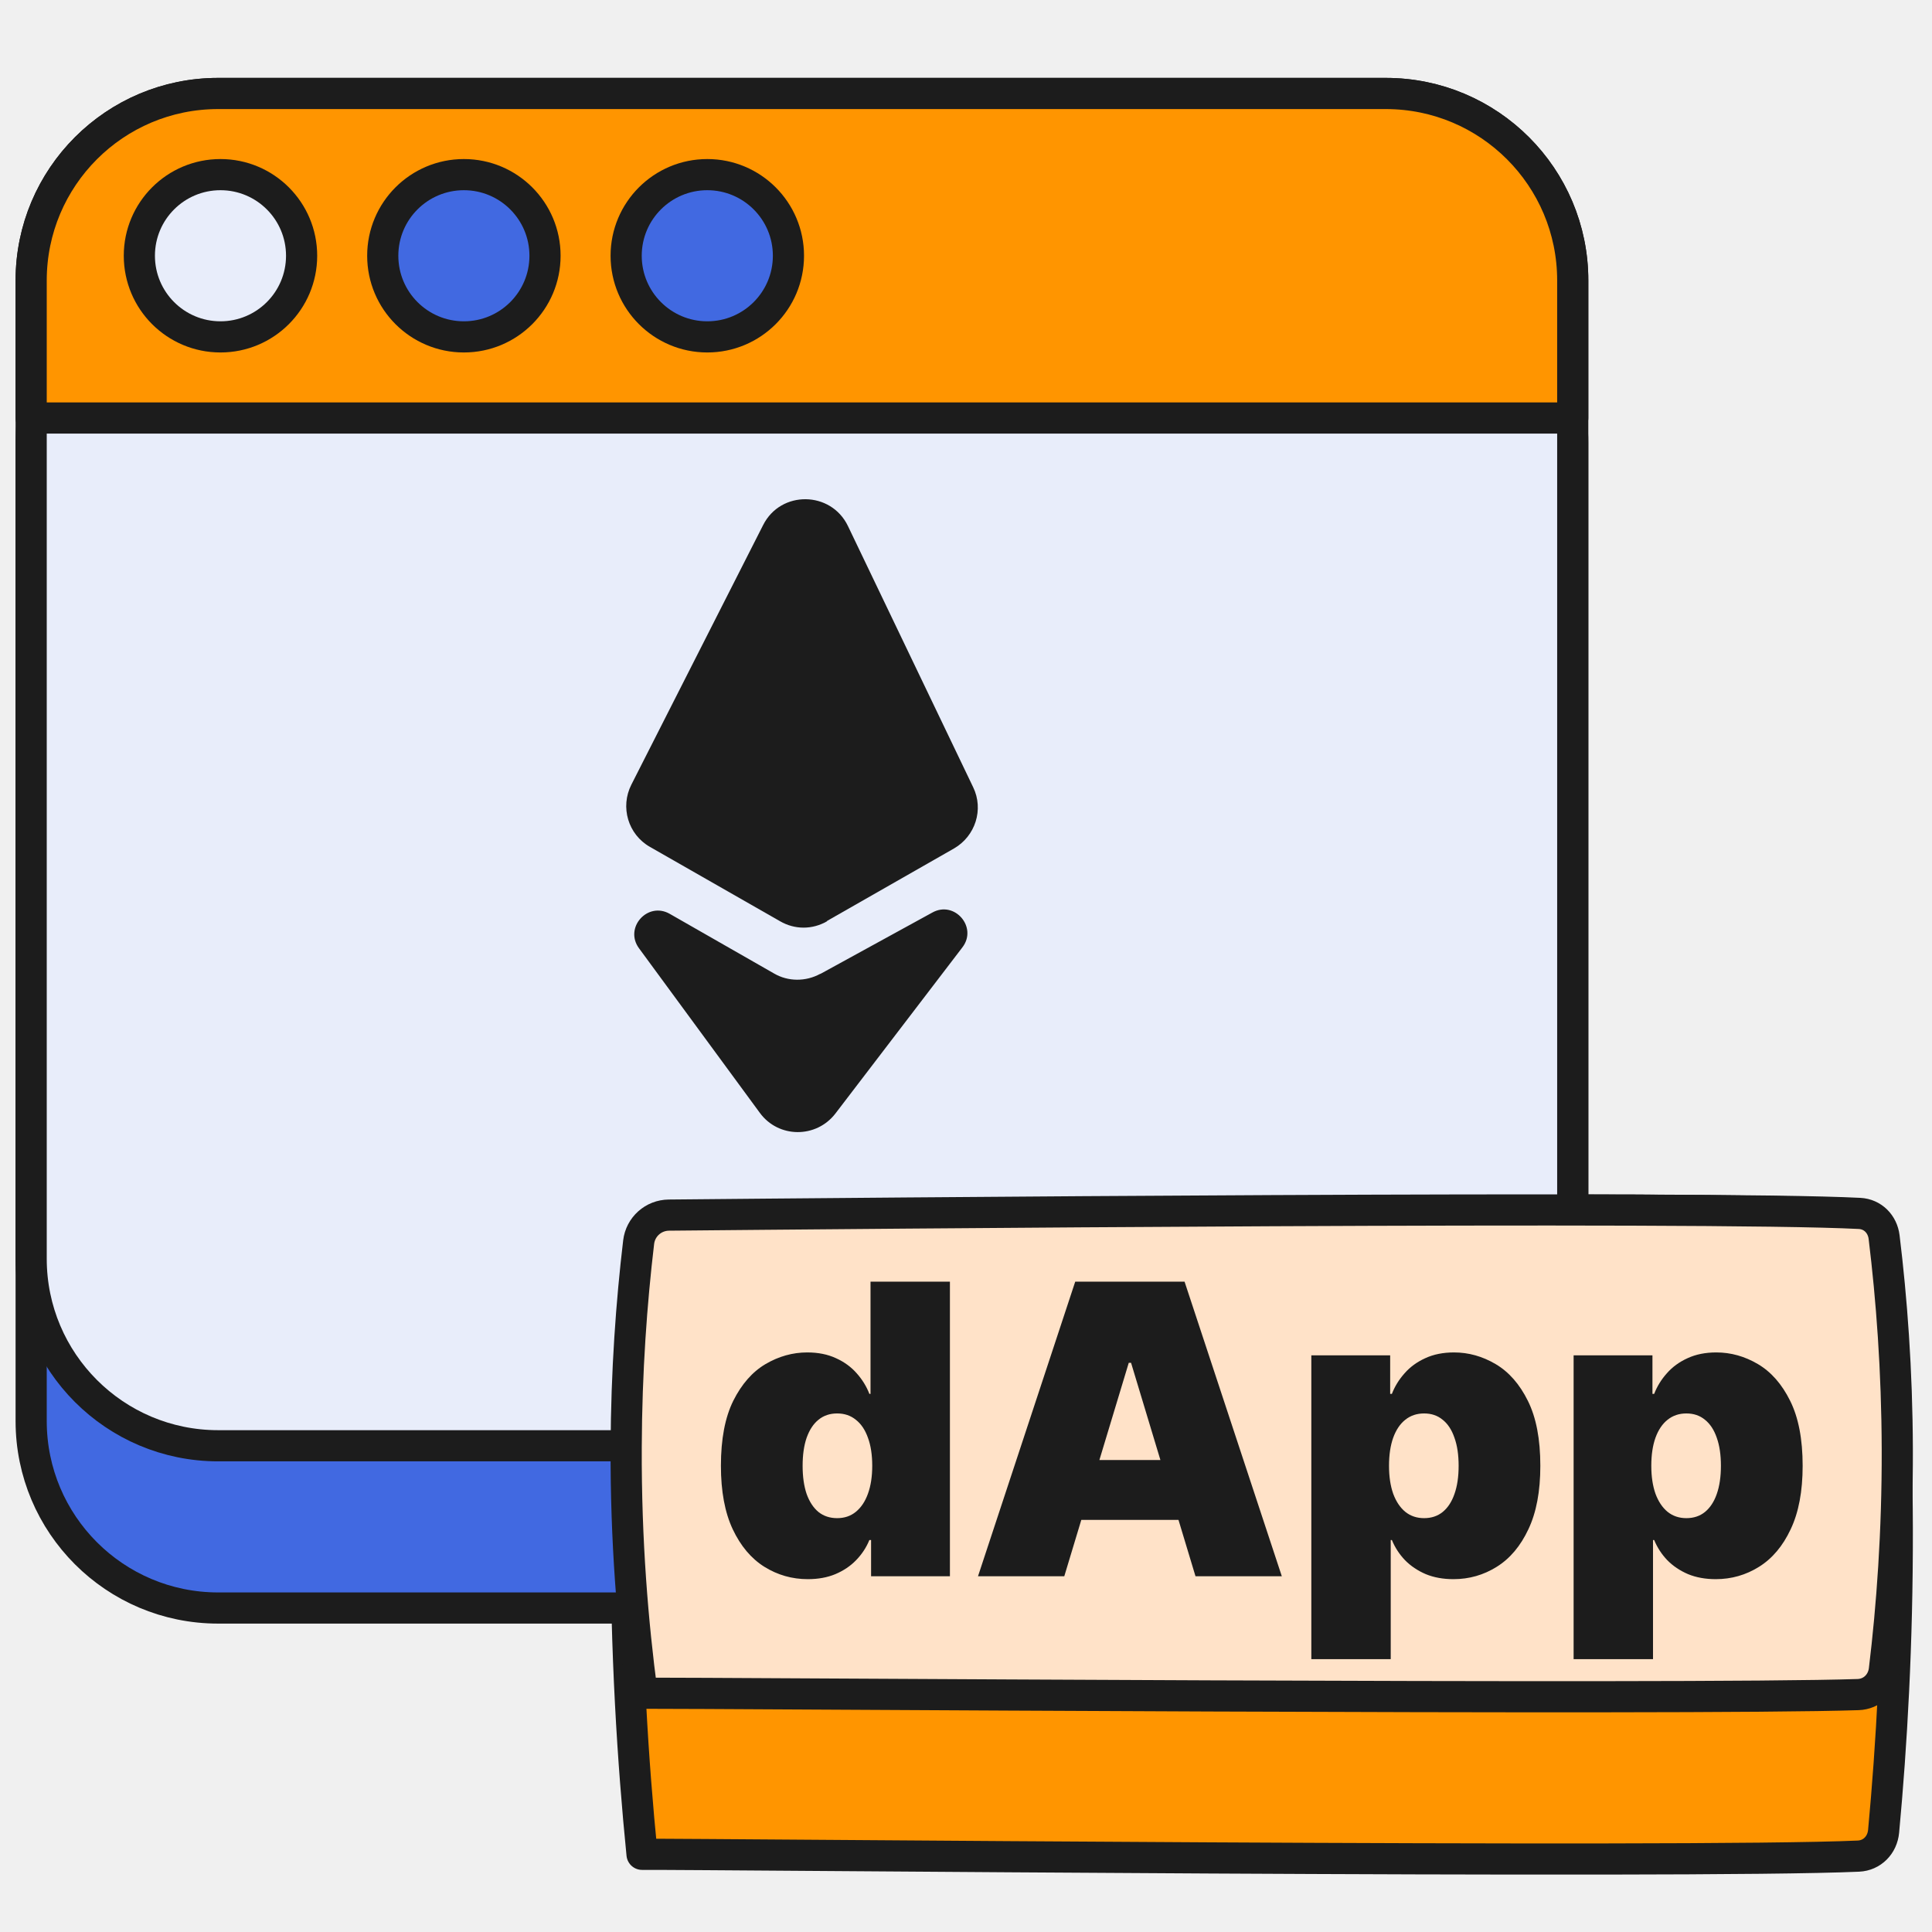
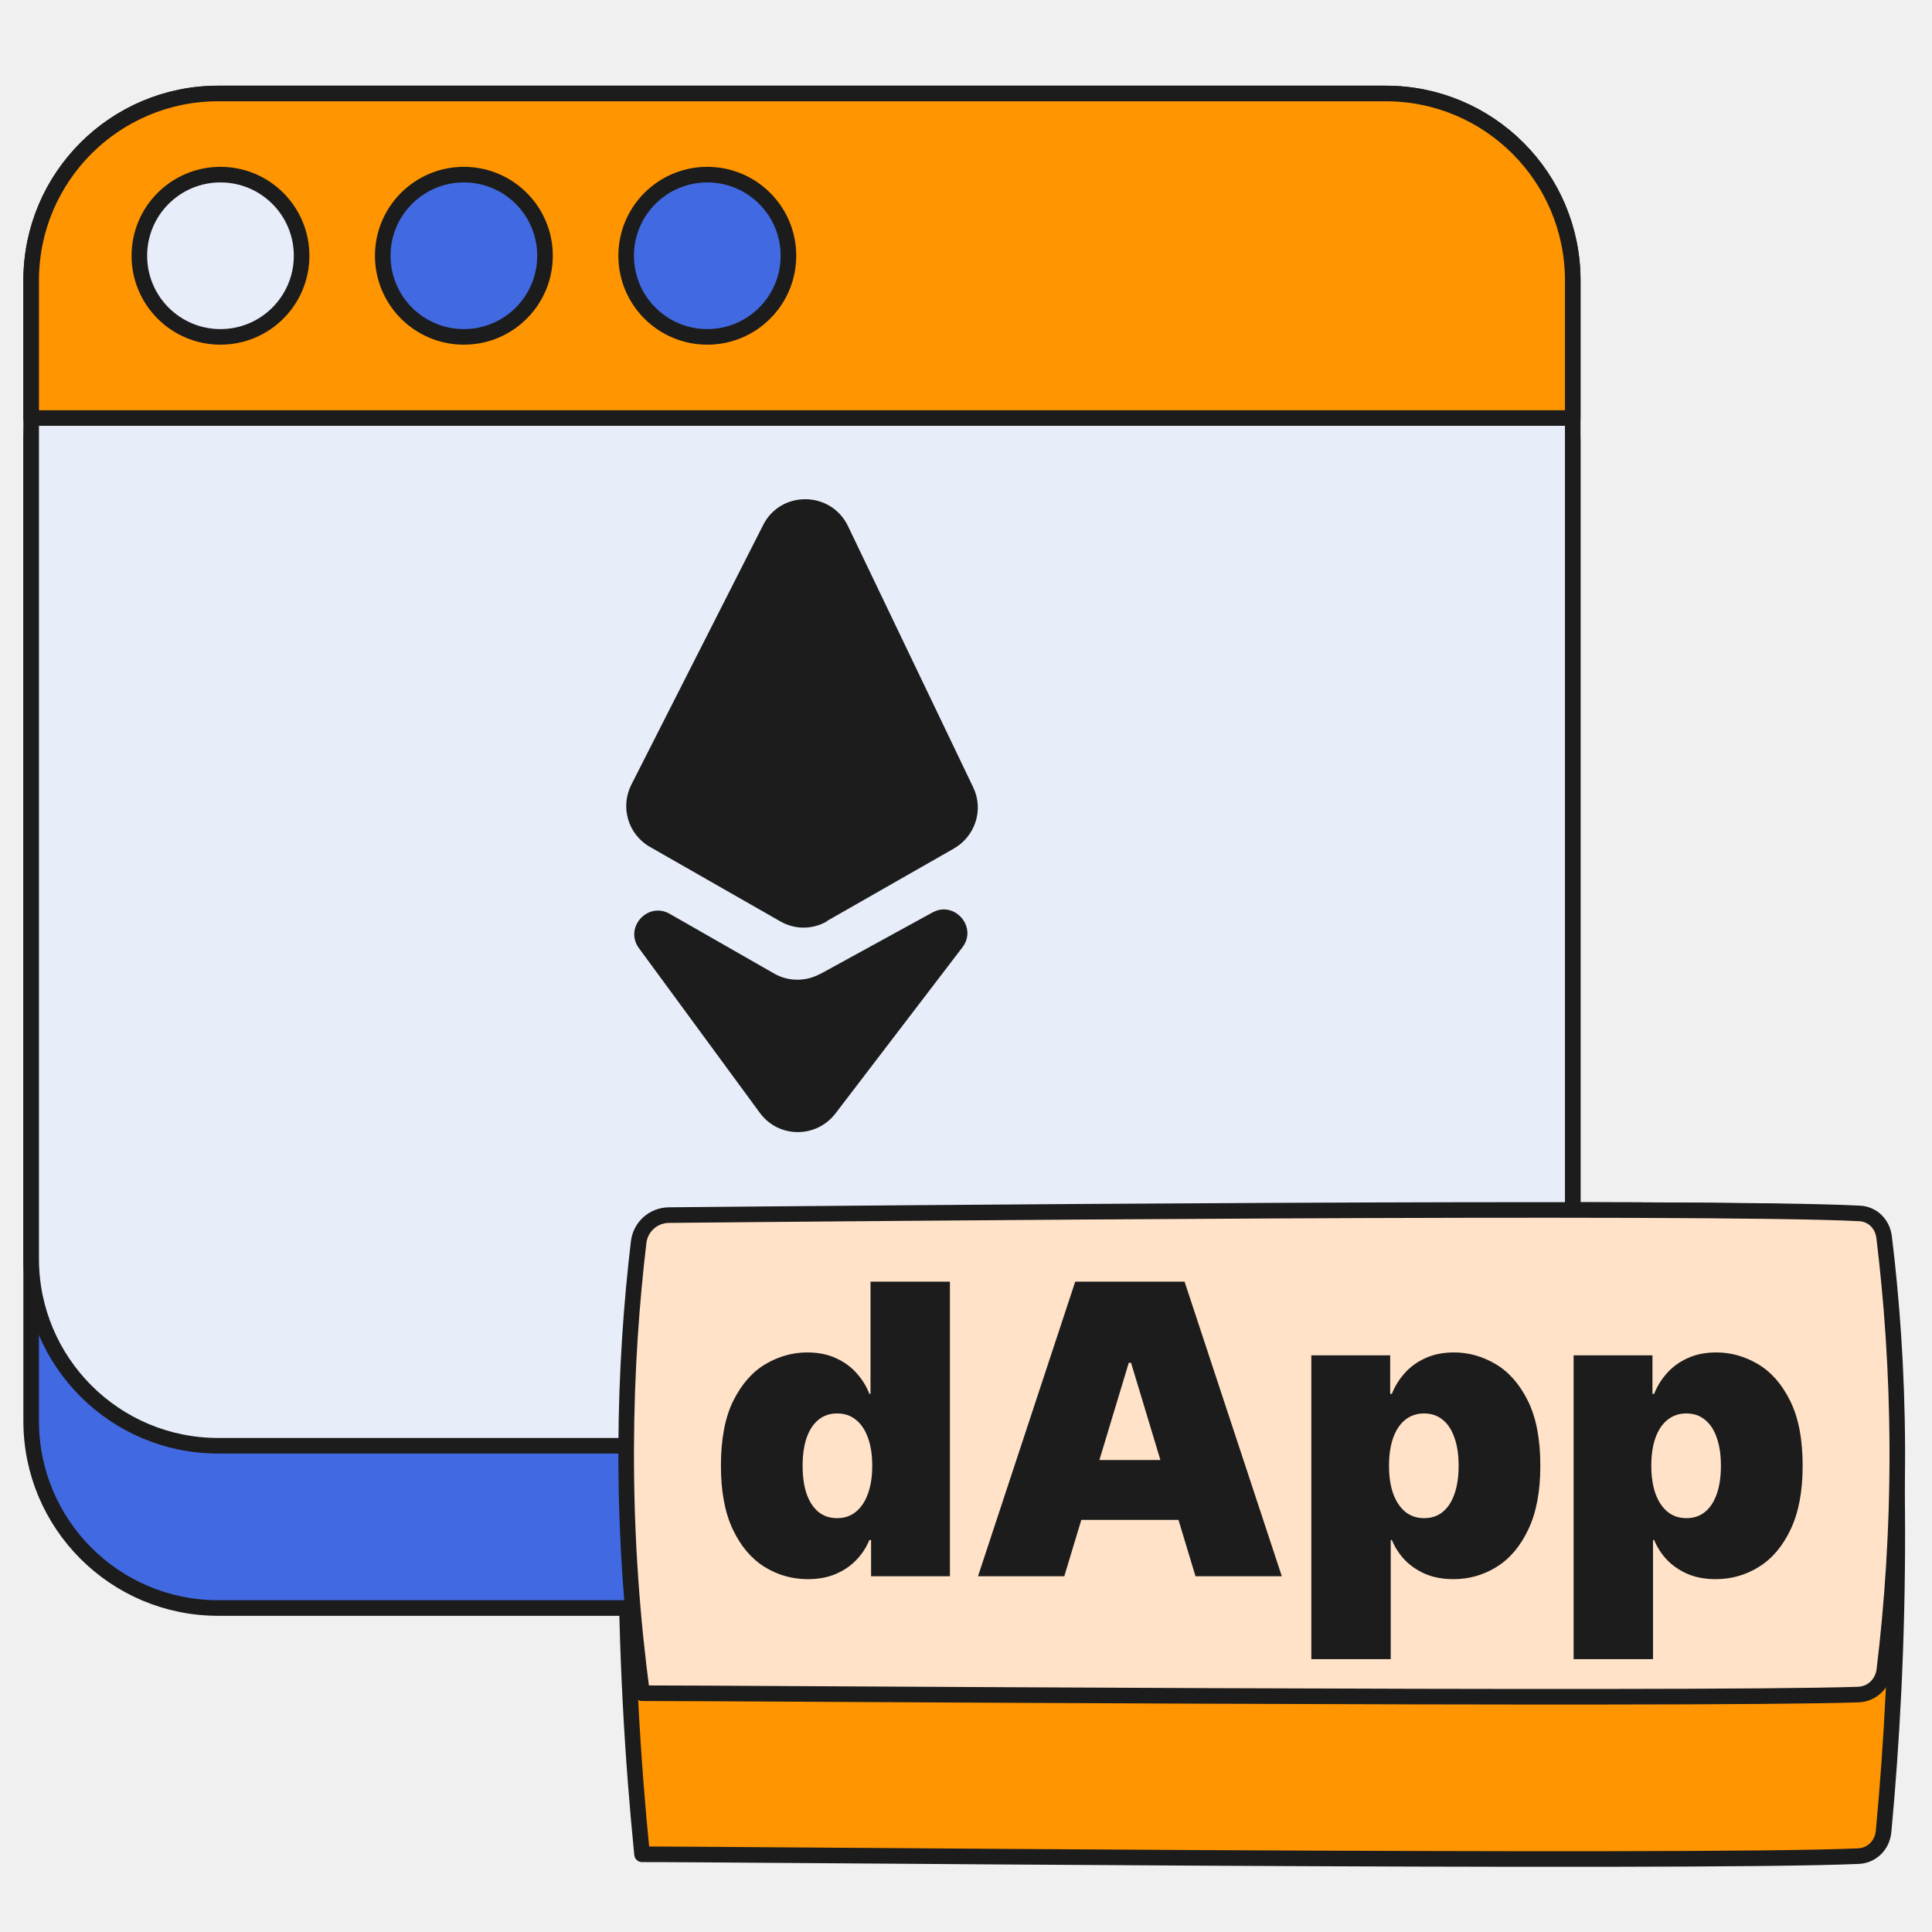
<svg xmlns="http://www.w3.org/2000/svg" width="62" height="62" viewBox="0 0 62 62" fill="none">
  <g clip-path="url(#clip0_18011_5634)">
-     <path d="M60.447 58.769C60.406 59.208 60.079 59.545 59.639 59.565C54.172 59.81 22.634 59.494 20.604 59.507C20.308 56.55 20.082 52.999 20.095 48.978C20.104 45.604 20.279 42.569 20.518 39.95C20.565 39.442 20.982 39.055 21.491 39.049C27.167 38.979 54.83 38.635 59.707 38.979C60.116 39.008 60.401 39.327 60.44 39.735C60.692 42.423 60.878 45.567 60.886 49.076C60.893 52.73 60.706 55.994 60.447 58.769Z" fill="#FF9500" stroke="#1C1C1C" stroke-miterlimit="10" stroke-linejoin="round" />
-     <path d="M1 14.207C1 10.894 3.686 8.208 7 8.208H44.471C47.785 8.208 50.471 10.894 50.471 14.207V45.603C50.471 48.917 47.785 51.603 44.471 51.603H7C3.686 51.603 1 48.917 1 45.603V14.207Z" fill="#4169E1" stroke="#1C1C1C" stroke-miterlimit="10" stroke-linejoin="round" />
-     <path d="M1 9C1 5.686 3.686 3 7 3H44.471C47.785 3 50.471 5.686 50.471 9V40.396C50.471 43.709 47.785 46.396 44.471 46.396H7C3.686 46.396 1 43.709 1 40.396V9Z" fill="#E8EDFA" stroke="#1C1C1C" stroke-miterlimit="10" stroke-linejoin="round" />
-     <path d="M1 9C1 5.686 3.686 3 7 3H44.471C47.785 3 50.471 5.686 50.471 9V13.415H1V9Z" fill="#FF9500" stroke="#1C1C1C" stroke-miterlimit="10" stroke-linejoin="round" />
+     <path d="M60.447 58.769C60.406 59.208 60.079 59.545 59.639 59.565C54.172 59.81 22.634 59.494 20.604 59.507C20.308 56.55 20.082 52.999 20.095 48.978C20.104 45.604 20.279 42.569 20.518 39.95C20.565 39.442 20.982 39.055 21.491 39.049C27.167 38.979 54.83 38.635 59.707 38.979C60.116 39.008 60.401 39.327 60.44 39.735C60.692 42.423 60.878 45.567 60.886 49.076C60.893 52.73 60.706 55.994 60.447 58.769Z" fill="#FF9500" stroke="#1C1C1C" stroke-width="0.5" stroke-miterlimit="10" stroke-linejoin="round" />
+     <path d="M1 14.207C1 10.894 3.686 8.208 7 8.208H44.471C47.785 8.208 50.471 10.894 50.471 14.207V45.603C50.471 48.917 47.785 51.603 44.471 51.603H7C3.686 51.603 1 48.917 1 45.603V14.207Z" fill="#4169E1" stroke="#1C1C1C" stroke-width="0.5" stroke-miterlimit="10" stroke-linejoin="round" />
+     <path d="M1 9C1 5.686 3.686 3 7 3H44.471C47.785 3 50.471 5.686 50.471 9V40.396C50.471 43.709 47.785 46.396 44.471 46.396H7C3.686 46.396 1 43.709 1 40.396V9Z" fill="#E8EDFA" stroke="#1C1C1C" stroke-width="0.5" stroke-miterlimit="10" stroke-linejoin="round" />
+     <path d="M1 9C1 5.686 3.686 3 7 3H44.471C47.785 3 50.471 5.686 50.471 9V13.415H1V9Z" fill="#FF9500" stroke="#1C1C1C" stroke-width="0.5" stroke-miterlimit="10" stroke-linejoin="round" />
    <path d="M26.541 29.564C26.07 29.837 25.505 29.837 25.034 29.564L20.858 27.178C20.157 26.78 19.895 25.901 20.262 25.179L24.49 16.849C25.055 15.729 26.667 15.75 27.211 16.88L31.23 25.263C31.575 25.975 31.303 26.833 30.612 27.23L26.541 29.554V29.564Z" fill="#1C1C1C" />
    <path d="M26.319 31.253C25.858 31.504 25.293 31.504 24.843 31.242L21.494 29.327C20.782 28.919 20.018 29.777 20.51 30.436L24.383 35.711C24.979 36.528 26.193 36.538 26.811 35.732L30.882 30.405C31.384 29.756 30.631 28.887 29.919 29.285L26.329 31.253H26.319Z" fill="#1C1C1C" />
-     <path d="M7.075 10.811C8.513 10.811 9.679 9.646 9.679 8.207C9.679 6.769 8.513 5.604 7.075 5.604C5.637 5.604 4.472 6.769 4.472 8.207C4.472 9.646 5.637 10.811 7.075 10.811Z" fill="#E8EDFA" stroke="#1C1C1C" stroke-miterlimit="10" stroke-linejoin="round" />
-     <path d="M14.886 10.811C16.325 10.811 17.49 9.646 17.49 8.207C17.49 6.769 16.325 5.604 14.886 5.604C13.448 5.604 12.283 6.769 12.283 8.207C12.283 9.646 13.448 10.811 14.886 10.811Z" fill="#4169E1" stroke="#1C1C1C" stroke-miterlimit="10" stroke-linejoin="round" />
-     <path d="M22.698 10.811C24.136 10.811 25.302 9.646 25.302 8.207C25.302 6.769 24.136 5.604 22.698 5.604C21.26 5.604 20.094 6.769 20.094 8.207C20.094 9.646 21.26 10.811 22.698 10.811Z" fill="#4169E1" stroke="#1C1C1C" stroke-miterlimit="10" stroke-linejoin="round" />
-     <path d="M60.471 53.591C60.417 54.033 60.074 54.366 59.628 54.381C54.131 54.564 22.633 54.328 20.604 54.337C20.308 52.12 20.082 49.457 20.095 46.441C20.104 43.993 20.267 41.783 20.495 39.862C20.554 39.368 20.969 38.998 21.467 38.994C27.076 38.942 54.702 38.684 59.675 38.94C60.097 38.961 60.412 39.281 60.463 39.7C60.704 41.673 60.879 43.965 60.886 46.514C60.893 49.17 60.718 51.552 60.471 53.591Z" fill="#FFE2C8" stroke="#1C1C1C" stroke-miterlimit="10" stroke-linejoin="round" />
+     <path d="M7.075 10.811C8.513 10.811 9.679 9.646 9.679 8.207C9.679 6.769 8.513 5.604 7.075 5.604C5.637 5.604 4.472 6.769 4.472 8.207C4.472 9.646 5.637 10.811 7.075 10.811Z" fill="#E8EDFA" stroke="#1C1C1C" stroke-width="0.5" stroke-miterlimit="10" stroke-linejoin="round" />
+     <path d="M14.886 10.811C16.325 10.811 17.49 9.646 17.49 8.207C17.49 6.769 16.325 5.604 14.886 5.604C13.448 5.604 12.283 6.769 12.283 8.207C12.283 9.646 13.448 10.811 14.886 10.811Z" fill="#4169E1" stroke="#1C1C1C" stroke-width="0.5" stroke-miterlimit="10" stroke-linejoin="round" />
+     <path d="M22.698 10.811C24.136 10.811 25.302 9.646 25.302 8.207C25.302 6.769 24.136 5.604 22.698 5.604C21.26 5.604 20.094 6.769 20.094 8.207C20.094 9.646 21.26 10.811 22.698 10.811Z" fill="#4169E1" stroke="#1C1C1C" stroke-width="0.5" stroke-miterlimit="10" stroke-linejoin="round" />
+     <path d="M60.471 53.591C60.417 54.033 60.074 54.366 59.628 54.381C54.131 54.564 22.633 54.328 20.604 54.337C20.308 52.12 20.082 49.457 20.095 46.441C20.104 43.993 20.267 41.783 20.495 39.862C20.554 39.368 20.969 38.998 21.467 38.994C27.076 38.942 54.702 38.684 59.675 38.94C60.097 38.961 60.412 39.281 60.463 39.7C60.704 41.673 60.879 43.965 60.886 46.514C60.893 49.17 60.718 51.552 60.471 53.591Z" fill="#FFE2C8" stroke="#1C1C1C" stroke-width="0.5" stroke-miterlimit="10" stroke-linejoin="round" />
    <path d="M25.923 50.677C25.419 50.677 24.954 50.544 24.529 50.28C24.107 50.015 23.769 49.614 23.514 49.075C23.261 48.536 23.135 47.858 23.135 47.039C23.135 46.183 23.267 45.488 23.532 44.952C23.8 44.417 24.144 44.025 24.566 43.775C24.991 43.526 25.437 43.401 25.905 43.401C26.256 43.401 26.563 43.463 26.828 43.586C27.093 43.706 27.314 43.867 27.493 44.071C27.671 44.271 27.807 44.491 27.899 44.731H27.936V41.13H30.484V50.584H27.954V49.421H27.899C27.801 49.661 27.659 49.877 27.474 50.067C27.293 50.255 27.071 50.404 26.81 50.515C26.551 50.623 26.256 50.677 25.923 50.677ZM26.865 48.719C27.099 48.719 27.299 48.652 27.465 48.516C27.634 48.378 27.764 48.184 27.853 47.935C27.945 47.682 27.991 47.384 27.991 47.039C27.991 46.688 27.945 46.388 27.853 46.139C27.764 45.886 27.634 45.694 27.465 45.562C27.299 45.426 27.099 45.359 26.865 45.359C26.631 45.359 26.431 45.426 26.265 45.562C26.102 45.694 25.976 45.886 25.886 46.139C25.8 46.388 25.757 46.688 25.757 47.039C25.757 47.39 25.8 47.691 25.886 47.944C25.976 48.193 26.102 48.386 26.265 48.521C26.431 48.653 26.631 48.719 26.865 48.719ZM34.154 50.584H31.385L34.505 41.13H38.014L41.135 50.584H38.365L36.297 43.734H36.223L34.154 50.584ZM33.637 46.854H38.845V48.775H33.637V46.854ZM42.082 53.244V43.494H44.612V44.731H44.667C44.76 44.491 44.895 44.271 45.074 44.071C45.252 43.867 45.474 43.706 45.738 43.586C46.003 43.463 46.311 43.401 46.662 43.401C47.129 43.401 47.574 43.526 47.996 43.775C48.42 44.025 48.765 44.417 49.03 44.952C49.298 45.488 49.431 46.183 49.431 47.039C49.431 47.858 49.304 48.536 49.048 49.075C48.796 49.614 48.457 50.015 48.033 50.28C47.611 50.544 47.148 50.677 46.643 50.677C46.311 50.677 46.014 50.623 45.752 50.515C45.494 50.404 45.272 50.255 45.087 50.067C44.906 49.877 44.766 49.661 44.667 49.421H44.63V53.244H42.082ZM44.575 47.039C44.575 47.384 44.62 47.682 44.709 47.935C44.801 48.184 44.93 48.378 45.097 48.516C45.266 48.652 45.468 48.719 45.701 48.719C45.935 48.719 46.134 48.653 46.297 48.521C46.463 48.386 46.589 48.193 46.675 47.944C46.765 47.691 46.809 47.39 46.809 47.039C46.809 46.688 46.765 46.388 46.675 46.139C46.589 45.886 46.463 45.694 46.297 45.562C46.134 45.426 45.935 45.359 45.701 45.359C45.468 45.359 45.266 45.426 45.097 45.562C44.93 45.694 44.801 45.886 44.709 46.139C44.62 46.388 44.575 46.688 44.575 47.039ZM50.499 53.244V43.494H53.029V44.731H53.084C53.177 44.491 53.312 44.271 53.491 44.071C53.669 43.867 53.891 43.706 54.155 43.586C54.42 43.463 54.728 43.401 55.079 43.401C55.546 43.401 55.991 43.526 56.413 43.775C56.837 44.025 57.182 44.417 57.447 44.952C57.715 45.488 57.849 46.183 57.849 47.039C57.849 47.858 57.721 48.536 57.465 49.075C57.213 49.614 56.874 50.015 56.45 50.28C56.028 50.544 55.565 50.677 55.06 50.677C54.728 50.677 54.431 50.623 54.169 50.515C53.911 50.404 53.689 50.255 53.504 50.067C53.323 49.877 53.183 49.661 53.084 49.421H53.047V53.244H50.499ZM52.992 47.039C52.992 47.384 53.037 47.682 53.126 47.935C53.218 48.184 53.347 48.378 53.514 48.516C53.683 48.652 53.885 48.719 54.118 48.719C54.352 48.719 54.551 48.653 54.714 48.521C54.88 48.386 55.006 48.193 55.093 47.944C55.182 47.691 55.226 47.39 55.226 47.039C55.226 46.688 55.182 46.388 55.093 46.139C55.006 45.886 54.88 45.694 54.714 45.562C54.551 45.426 54.352 45.359 54.118 45.359C53.885 45.359 53.683 45.426 53.514 45.562C53.347 45.694 53.218 45.886 53.126 46.139C53.037 46.388 52.992 46.688 52.992 47.039Z" fill="#1C1C1C" />
  </g>
  <defs>
    <clipPath id="clip0_18011_5634">
      <rect width="62" height="62" rx="5" fill="white" />
    </clipPath>
  </defs>
</svg>
